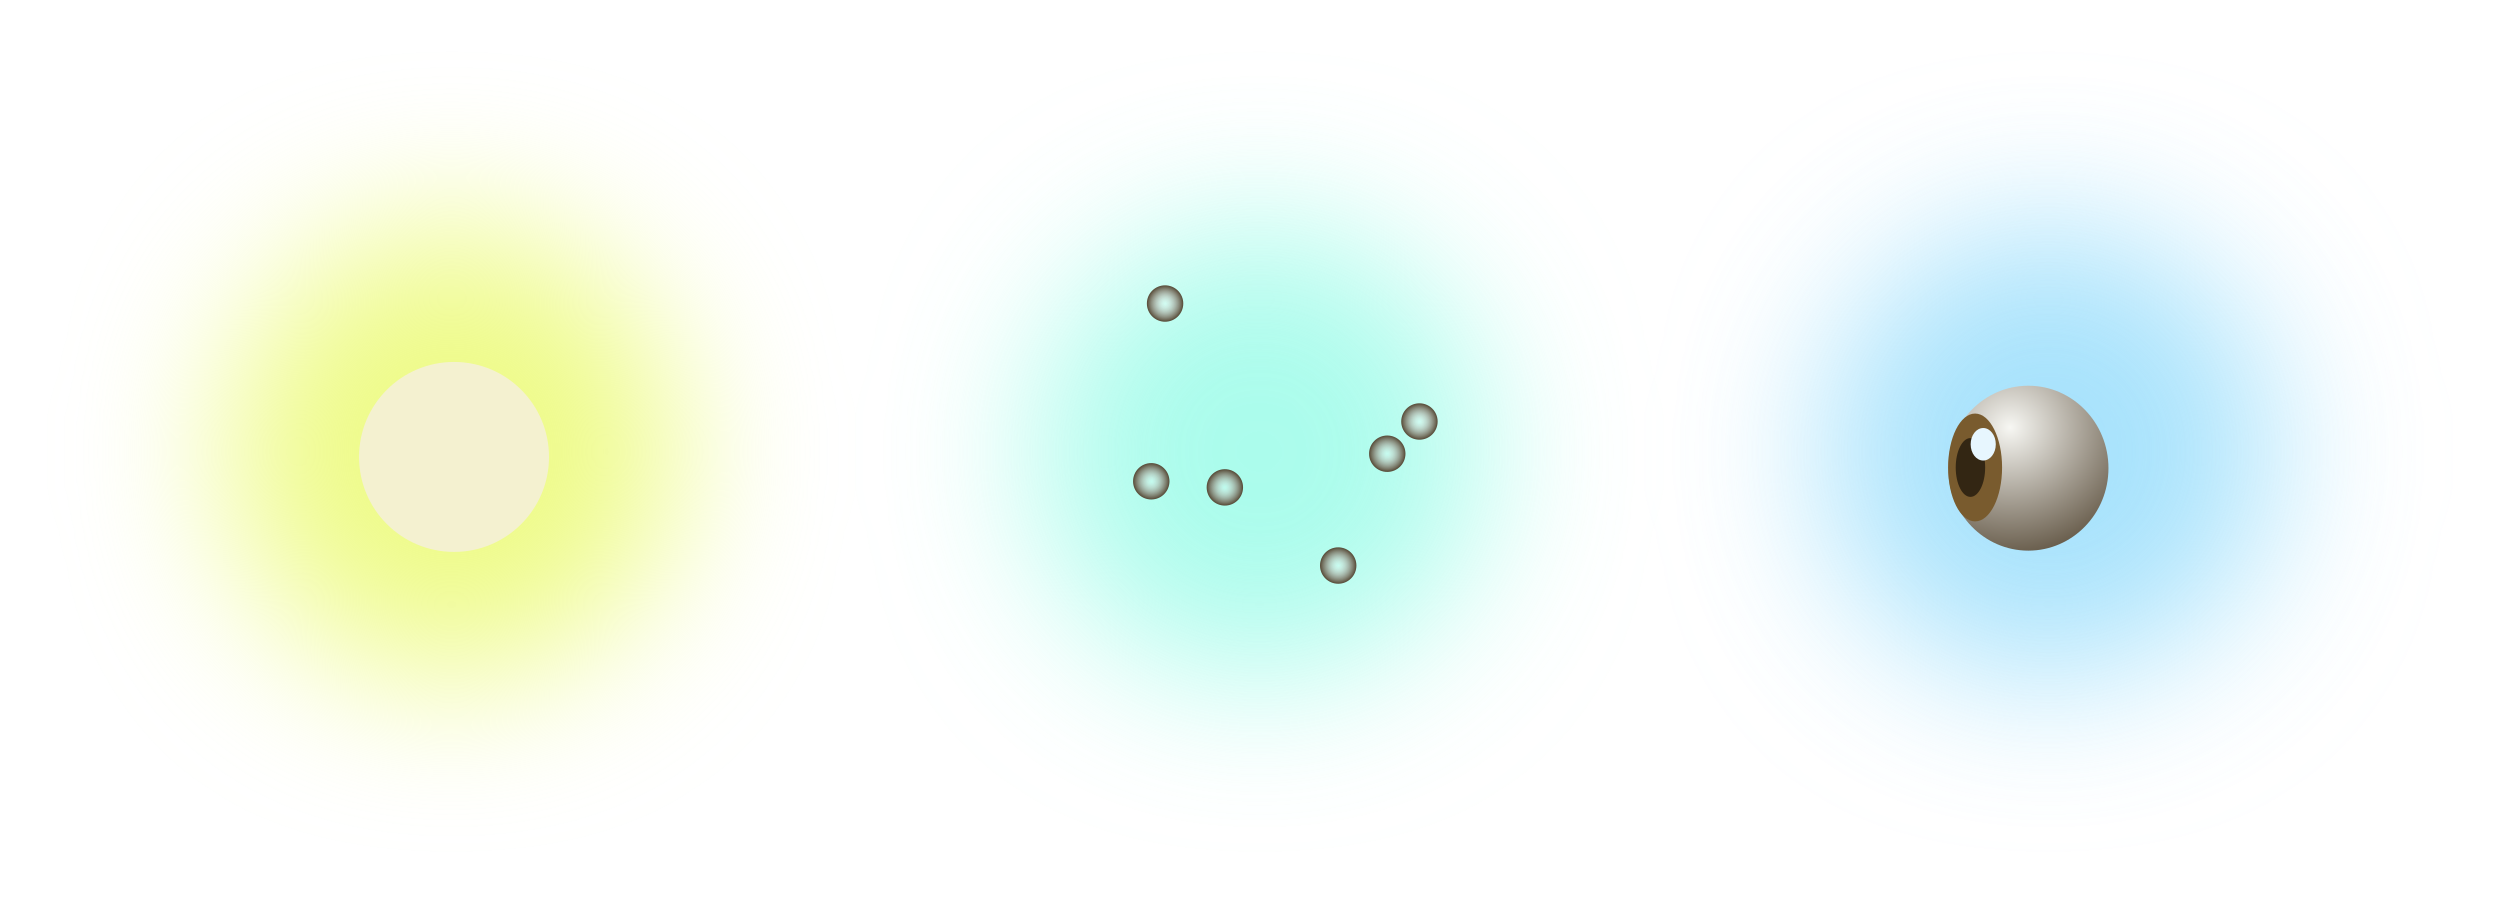
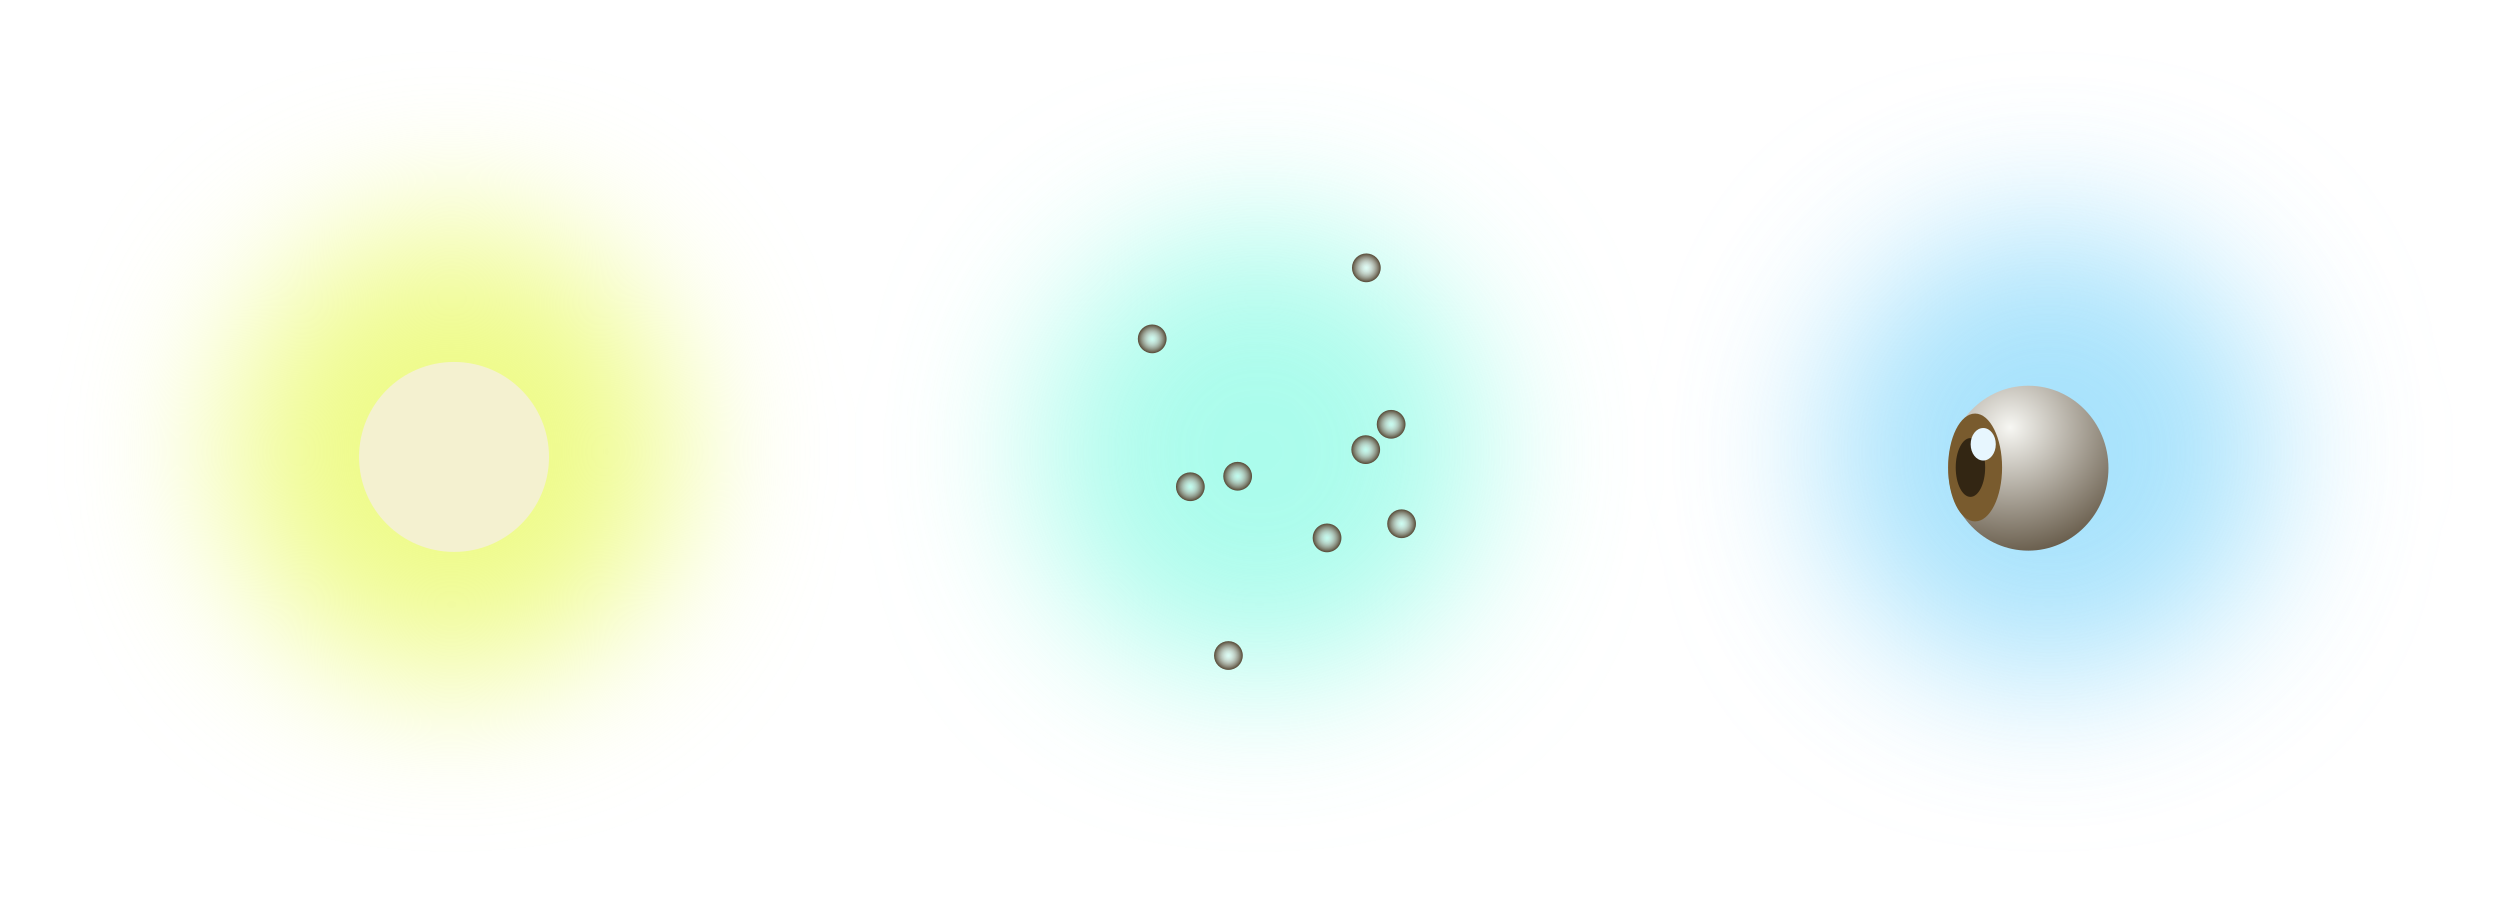
<svg xmlns="http://www.w3.org/2000/svg" xmlns:xlink="http://www.w3.org/1999/xlink" width="56.878mm" height="20.551mm" viewBox="0 0 56.878 20.551" version="1.1" id="svg1919">
  <defs id="defs1916">
    <linearGradient id="linearGradient3721">
      <stop style="stop-color:#f7f7f3;stop-opacity:0.239" offset="0" id="stop3717" />
      <stop style="stop-color:#554835;stop-opacity:1" offset="1" id="stop3719" />
    </linearGradient>
    <linearGradient id="linearGradient8062">
      <stop style="stop-color:#f7f7f3;stop-opacity:1" offset="0" id="stop8058" />
      <stop style="stop-color:#554835;stop-opacity:1" offset="1" id="stop8060" />
    </linearGradient>
    <linearGradient id="linearGradient6531">
      <stop style="stop-color:#f7f7f3;stop-opacity:1" offset="0" id="stop6527" />
      <stop style="stop-color:#b09d81;stop-opacity:1" offset="1" id="stop6529" />
    </linearGradient>
    <linearGradient id="linearGradient6184">
      <stop style="stop-color:#88fbd2;stop-opacity:1" offset="0" id="stop6180" />
      <stop style="stop-color:#6ef8ce;stop-opacity:0;" offset="1" id="stop6182" />
    </linearGradient>
    <linearGradient id="linearGradient11644">
      <stop style="stop-color:#ffffff;stop-opacity:1" offset="0" id="stop11640" />
      <stop style="stop-color:#d5cbbc;stop-opacity:1" offset="1" id="stop11642" />
    </linearGradient>
    <linearGradient id="linearGradient8971">
      <stop style="stop-color:#35813b;stop-opacity:1" offset="0" id="stop8967" />
      <stop style="stop-color:#1b441b;stop-opacity:1" offset="1" id="stop8969" />
    </linearGradient>
    <marker style="overflow:visible" id="Arrow1Mend" refX="0" refY="0" orient="auto">
      <path transform="matrix(-0.4,0,0,-0.4,-4,0)" style="fill:context-stroke;fill-rule:evenodd;stroke:context-stroke;stroke-width:1pt" d="M 0,0 5,-5 -12.5,0 5,5 Z" id="path6926" />
    </marker>
    <linearGradient id="linearGradient6579">
      <stop style="stop-color:#6ecaf8;stop-opacity:1;" offset="0" id="stop6575" />
      <stop style="stop-color:#6ecaf8;stop-opacity:0;" offset="1" id="stop6577" />
    </linearGradient>
    <filter style="color-interpolation-filters:sRGB" id="filter6571" x="-0.404" y="-0.404" width="1.809" height="1.809">
      <feGaussianBlur stdDeviation="1.728" id="feGaussianBlur6573" />
    </filter>
    <linearGradient xlink:href="#linearGradient6579" id="linearGradient6581" x1="93.383" y1="100.019" x2="93.383" y2="63.141" gradientUnits="userSpaceOnUse" />
    <radialGradient xlink:href="#linearGradient6579" id="radialGradient8110" cx="105.24" cy="79.818" fx="105.24" fy="79.818" r="0.976" gradientUnits="userSpaceOnUse" gradientTransform="matrix(0.6030273,0,0,0.6030273,38.56063,28.7973)" />
    <radialGradient xlink:href="#linearGradient6579" id="radialGradient8213" gradientUnits="userSpaceOnUse" gradientTransform="matrix(0.6030273,0,0,0.6030273,38.05608,29.25981)" cx="105.24" cy="79.818" fx="105.24" fy="79.818" r="0.976" />
    <radialGradient xlink:href="#linearGradient6579" id="radialGradient8217" gradientUnits="userSpaceOnUse" gradientTransform="matrix(0.6030273,0,0,0.6030273,38.93904,29.13367)" cx="105.24" cy="79.818" fx="105.24" fy="79.818" r="0.976" />
    <radialGradient xlink:href="#linearGradient6579" id="radialGradient8225" gradientUnits="userSpaceOnUse" gradientTransform="matrix(0.6030273,0,0,0.6030273,41.26883,30.01663)" cx="105.24" cy="79.818" fx="105.24" fy="79.818" r="0.976" />
    <linearGradient xlink:href="#linearGradient8971" id="linearGradient8946" gradientUnits="userSpaceOnUse" x1="93.383" y1="100.019" x2="93.383" y2="63.141" gradientTransform="matrix(1,0,0,0.1157899,0,-121.0366)" />
    <filter style="color-interpolation-filters:sRGB" id="filter10713" x="-0.749" y="-0.23" width="2.498" height="1.46">
      <feGaussianBlur stdDeviation="0.674" id="feGaussianBlur10715" />
    </filter>
    <radialGradient xlink:href="#linearGradient6579" id="radialGradient11516" gradientUnits="userSpaceOnUse" gradientTransform="matrix(0.6030273,0,0,0.6030273,40.57859,27.30498)" cx="105.24" cy="79.818" fx="105.24" fy="79.818" r="0.976" />
    <radialGradient xlink:href="#linearGradient6579" id="radialGradient11520" gradientUnits="userSpaceOnUse" gradientTransform="matrix(0.6030273,0,0,0.6030273,41.10776,26.77581)" cx="105.24" cy="79.818" fx="105.24" fy="79.818" r="0.976" />
    <radialGradient xlink:href="#linearGradient11644" id="radialGradient11648" cx="107.048" cy="-101.914" fx="107.048" fy="-101.914" r="3.029" gradientTransform="matrix(1.425518,-0.5377639,0.7487234,1.984734,30.75449,157.9487)" gradientUnits="userSpaceOnUse" />
    <linearGradient xlink:href="#linearGradient6579" id="linearGradient13010" gradientUnits="userSpaceOnUse" x1="93.383" y1="100.019" x2="93.383" y2="63.141" gradientTransform="translate(0,64.4256)" />
    <radialGradient xlink:href="#linearGradient6184" id="radialGradient13384" gradientUnits="userSpaceOnUse" gradientTransform="matrix(0.6030273,0,0,0.6030273,-42.2831,22.18765)" cx="105.24" cy="79.818" fx="105.24" fy="79.818" r="0.976" />
    <radialGradient xlink:href="#linearGradient6184" id="radialGradient13386" gradientUnits="userSpaceOnUse" gradientTransform="matrix(0.6030273,0,0,0.6030273,-42.81226,22.71682)" cx="105.24" cy="79.818" fx="105.24" fy="79.818" r="0.976" />
    <radialGradient xlink:href="#linearGradient8062" id="radialGradient13388" gradientUnits="userSpaceOnUse" gradientTransform="matrix(1.122454,-0.1739432,0.1873045,1.071366,-49.71862,30.89984)" cx="106.882" cy="-101.166" fx="106.882" fy="-101.166" r="3.029" />
    <radialGradient xlink:href="#linearGradient6184" id="radialGradient13392" gradientUnits="userSpaceOnUse" gradientTransform="matrix(0.6030273,0,0,0.6030273,-42.12203,25.42847)" cx="105.24" cy="79.818" fx="105.24" fy="79.818" r="0.976" />
    <radialGradient xlink:href="#linearGradient6184" id="radialGradient1633" gradientUnits="userSpaceOnUse" gradientTransform="matrix(0.6030273,0,0,0.6030273,-7.896497,-103.9098)" cx="105.24" cy="79.818" fx="105.24" fy="79.818" r="0.976" />
    <radialGradient xlink:href="#linearGradient6184" id="radialGradient1635" gradientUnits="userSpaceOnUse" gradientTransform="matrix(0.6030273,0,0,0.6030273,-8.77946,-103.7836)" cx="105.24" cy="79.818" fx="105.24" fy="79.818" r="0.976" />
    <radialGradient xlink:href="#linearGradient6184" id="radialGradient1637" gradientUnits="userSpaceOnUse" gradientTransform="matrix(0.6030273,0,0,0.6030273,-8.27491,-104.2461)" cx="105.24" cy="79.818" fx="105.24" fy="79.818" r="0.976" />
    <radialGradient xlink:href="#linearGradient6184" id="radialGradient1643" gradientUnits="userSpaceOnUse" gradientTransform="matrix(0.6030273,0,0,0.6030273,-124.2983,-6.871051)" cx="105.24" cy="79.818" fx="105.24" fy="79.818" r="0.976" />
    <radialGradient xlink:href="#linearGradient6184" id="radialGradient1645" gradientUnits="userSpaceOnUse" gradientTransform="matrix(0.6030273,0,0,0.6030273,-124.8275,-6.341884)" cx="105.24" cy="79.818" fx="105.24" fy="79.818" r="0.976" />
    <radialGradient xlink:href="#linearGradient6184" id="radialGradient1653" gradientUnits="userSpaceOnUse" gradientTransform="matrix(0.6030273,0,0,0.6030273,-38.49634,29.4725)" cx="105.24" cy="79.818" fx="105.24" fy="79.818" r="0.976" />
    <radialGradient xlink:href="#linearGradient6184" id="radialGradient1659" gradientUnits="userSpaceOnUse" gradientTransform="matrix(0.6030273,0,0,0.6030273,14.92084,-42.80342)" cx="105.24" cy="79.818" fx="105.24" fy="79.818" r="0.976" />
    <radialGradient xlink:href="#linearGradient6184" id="radialGradient1661" gradientUnits="userSpaceOnUse" gradientTransform="matrix(0.6030273,0,0,0.6030273,14.39167,-42.27425)" cx="105.24" cy="79.818" fx="105.24" fy="79.818" r="0.976" />
    <radialGradient xlink:href="#linearGradient6184" id="radialGradient6186" cx="30.168" cy="93.913" fx="30.168" fy="93.913" r="0.589" gradientUnits="userSpaceOnUse" gradientTransform="translate(-12.52291,-24.25697)" />
    <radialGradient xlink:href="#linearGradient6531" id="radialGradient6872" gradientUnits="userSpaceOnUse" gradientTransform="matrix(1.474861,-0.2285547,0.2461109,1.407734,-81.54775,71.25076)" cx="106.882" cy="-101.166" fx="106.882" fy="-101.166" r="3.029" />
-     <radialGradient xlink:href="#linearGradient3721" id="radialGradient3340" gradientUnits="userSpaceOnUse" gradientTransform="matrix(0.4244559,0,0,0.4244559,-12.59163,59.37887)" cx="105.24" cy="79.818" fx="105.24" fy="79.818" r="0.976" />
-     <radialGradient xlink:href="#linearGradient3721" id="radialGradient4391" gradientUnits="userSpaceOnUse" gradientTransform="matrix(0.4244559,0,0,0.4244559,-7.536589,62.79538)" cx="105.24" cy="79.818" fx="105.24" fy="79.818" r="0.976" />
-     <radialGradient xlink:href="#linearGradient3721" id="radialGradient4395" gradientUnits="userSpaceOnUse" gradientTransform="matrix(0.4244559,0,0,0.4244559,-6.80448,62.06327)" cx="105.24" cy="79.818" fx="105.24" fy="79.818" r="0.976" />
-     <radialGradient xlink:href="#linearGradient3721" id="radialGradient4399" gradientUnits="userSpaceOnUse" gradientTransform="matrix(0.4244559,0,0,0.4244559,-11.232,63.56235)" cx="105.24" cy="79.818" fx="105.24" fy="79.818" r="0.976" />
-     <radialGradient xlink:href="#linearGradient3721" id="radialGradient4403" gradientUnits="userSpaceOnUse" gradientTransform="matrix(0.4244559,0,0,0.4244559,-8.652184,65.34033)" cx="105.24" cy="79.818" fx="105.24" fy="79.818" r="0.976" />
-     <radialGradient xlink:href="#linearGradient3721" id="radialGradient4407" gradientUnits="userSpaceOnUse" gradientTransform="matrix(0.4244559,0,0,0.4244559,-12.90539,63.4229)" cx="105.24" cy="79.818" fx="105.24" fy="79.818" r="0.976" />
+     <radialGradient xlink:href="#linearGradient3721" id="radialGradient3340" gradientUnits="userSpaceOnUse" gradientTransform="matrix(0.3347683,0,0,0.3347683,-3.44624,67.34167)" cx="105.24" cy="79.818" fx="105.24" fy="79.818" r="0.976" />
+     <radialGradient xlink:href="#linearGradient3721" id="radialGradient4391" gradientUnits="userSpaceOnUse" gradientTransform="matrix(0.3347683,0,0,0.3347683,1.412227,69.86195)" cx="105.24" cy="79.818" fx="105.24" fy="79.818" r="0.976" />
+     <radialGradient xlink:href="#linearGradient3721" id="radialGradient4395" gradientUnits="userSpaceOnUse" gradientTransform="matrix(0.3347683,0,0,0.3347683,1.989642,69.28454)" cx="105.24" cy="79.818" fx="105.24" fy="79.818" r="0.976" />
+     <radialGradient xlink:href="#linearGradient3721" id="radialGradient4399" gradientUnits="userSpaceOnUse" gradientTransform="matrix(0.3347683,0,0,0.3347683,-1.502341,70.46686)" cx="105.24" cy="79.818" fx="105.24" fy="79.818" r="0.976" />
+     <radialGradient xlink:href="#linearGradient3721" id="radialGradient4403" gradientUnits="userSpaceOnUse" gradientTransform="matrix(0.3347683,0,0,0.3347683,0.5323577,71.86916)" cx="105.24" cy="79.818" fx="105.24" fy="79.818" r="0.976" />
+     <radialGradient xlink:href="#linearGradient3721" id="radialGradient4407" gradientUnits="userSpaceOnUse" gradientTransform="matrix(0.3347683,0,0,0.3347683,-2.578109,70.7055)" cx="105.24" cy="79.818" fx="105.24" fy="79.818" r="0.976" />
+     <radialGradient xlink:href="#linearGradient3721" id="radialGradient4951" gradientUnits="userSpaceOnUse" gradientTransform="matrix(0.3347683,0,0,0.3347683,1.426095,65.72559)" cx="105.24" cy="79.818" fx="105.24" fy="79.818" r="0.976" />
+     <radialGradient xlink:href="#linearGradient3721" id="radialGradient4955" gradientUnits="userSpaceOnUse" gradientTransform="matrix(0.3347683,0,0,0.3347683,2.227929,71.5476)" cx="105.24" cy="79.818" fx="105.24" fy="79.818" r="0.976" />
+     <radialGradient xlink:href="#linearGradient3721" id="radialGradient4959" gradientUnits="userSpaceOnUse" gradientTransform="matrix(0.3347683,0,0,0.3347683,-1.711515,74.54576)" cx="105.24" cy="79.818" fx="105.24" fy="79.818" r="0.976" />
  </defs>
  <g id="layer1" transform="translate(-5.571202,-86.3522)">
    <circle style="opacity:0.734;mix-blend-mode:normal;fill:#88d8fb;fill-opacity:1;stroke:none;stroke-width:0.5;filter:url(#filter6571)" id="circle3615" cx="52.173" cy="96.628" r="5.127" />
    <circle style="opacity:0.705;mix-blend-mode:normal;fill:#88fbe4;fill-opacity:1;stroke:none;stroke-width:0.5;filter:url(#filter6571)" id="circle2165" cx="34.225" cy="96.628" r="5.127" />
    <rect style="opacity:0.499;fill:url(#linearGradient6581);fill-opacity:1;stroke:none;stroke-width:0.558;stroke-opacity:1" id="rect3906" width="33.92" height="52.202" x="77.212" y="61.691" />
    <circle style="fill:#e8dec4;fill-opacity:1;stroke:#dbcca3;stroke-width:0.5;stroke-opacity:1" id="circle4144" cx="137.653" cy="98.211" r="15.382" />
    <path style="fill:#fcfaf7;fill-opacity:1;stroke:#dbcca3;stroke-width:0.5;stroke-opacity:1" id="circle4437" d="m 123.905,105.111 a 15.382,15.382 0 0 1 0.477,-14.677 l 13.272,7.777 z" />
    <ellipse style="fill:#795b2e;fill-opacity:1;stroke:none;stroke-width:1.036;stroke-opacity:1" id="path5293" cx="124.914" cy="97.916" rx="2.65" ry="5.966" />
    <ellipse style="fill:#332613;fill-opacity:1;stroke:none;stroke-width:0.565;stroke-opacity:1" id="ellipse5411" cx="124.457" cy="97.916" rx="1.445" ry="3.254" />
    <ellipse style="fill:#e7f6fe;fill-opacity:1;stroke:none;stroke-width:0.389;stroke-opacity:1" id="ellipse7188" cx="125.712" cy="95.348" rx="1.236" ry="1.802" />
    <circle style="mix-blend-mode:normal;fill:#fcd9ae;fill-opacity:1;stroke:none;stroke-width:0.5;filter:url(#filter6571)" id="path6357" cx="83.726" cy="77.663" r="5.127" />
    <g id="path6783">
      <path style="color:#000000;fill:#59a1c9;-inkscape-stroke:none" d="m 89.455,78.312 v 0.234 h 8.867 V 78.312 Z" id="path10902" />
      <g id="g10890">
        <g id="path10892">
          <path style="color:#000000;fill:#59a1c9;fill-rule:evenodd;stroke-width:0.094pt;-inkscape-stroke:none" d="m 97.387,78.429 -0.468,0.468 1.638,-0.468 -1.638,-0.468 z" id="path10896" />
          <path style="color:#000000;fill:#59a1c9;fill-rule:evenodd;-inkscape-stroke:none" d="m 96.705,77.834 0.596,0.596 -0.596,0.594 2.08,-0.594 z m 0.43,0.254 1.195,0.342 -1.195,0.34 0.342,-0.34 -0.045,-0.045 z" id="path10898" />
        </g>
      </g>
    </g>
    <g id="path7265">
      <path style="color:#000000;fill:#59c96d;-inkscape-stroke:none" d="m 89.455,77.072 v 0.234 h 9.766 v -0.234 z" id="path10920" />
      <g id="g10908">
        <g id="path10910">
          <path style="color:#000000;fill:#59c96d;fill-rule:evenodd;stroke-width:0.094pt;-inkscape-stroke:none" d="m 98.284,77.19 -0.468,0.468 1.638,-0.468 -1.638,-0.468 z" id="path10914" />
          <path style="color:#000000;fill:#59c96d;fill-rule:evenodd;-inkscape-stroke:none" d="m 97.602,76.596 0.594,0.594 -0.594,0.594 2.08,-0.594 z m 0.43,0.252 1.195,0.342 -1.195,0.342 0.342,-0.342 -0.045,-0.045 z" id="path10916" />
        </g>
      </g>
    </g>
    <g id="path7267">
      <path style="color:#000000;fill:#c96259;-inkscape-stroke:none" d="m 89.455,75.816 v 0.232 h 7.293 v -0.232 z" id="path10938" />
      <g id="g10926">
        <g id="path10928">
          <path style="color:#000000;fill:#c96259;fill-rule:evenodd;stroke-width:0.094pt;-inkscape-stroke:none" d="m 95.812,75.933 -0.468,0.468 1.638,-0.468 -1.638,-0.468 z" id="path10932" />
          <path style="color:#000000;fill:#c96259;fill-rule:evenodd;-inkscape-stroke:none" d="m 95.131,75.338 0.594,0.596 -0.594,0.594 2.078,-0.594 z m 0.428,0.254 1.197,0.342 -1.195,0.34 0.34,-0.34 -0.045,-0.045 z" id="path10934" />
        </g>
      </g>
    </g>
    <g id="path7542">
      <path style="color:#000000;fill:#b859c9;-inkscape-stroke:none" d="m 89.455,79.561 v 0.234 h 6.377 v -0.234 z" id="path10956" />
      <g id="g10944">
        <g id="path10946">
          <path style="color:#000000;fill:#b859c9;fill-rule:evenodd;stroke-width:0.094pt;-inkscape-stroke:none" d="m 94.896,79.677 -0.468,0.468 1.638,-0.468 -1.638,-0.468 z" id="path10950" />
          <path style="color:#000000;fill:#b859c9;fill-rule:evenodd;-inkscape-stroke:none" d="m 94.215,79.084 0.594,0.594 -0.594,0.594 2.078,-0.594 z m 0.43,0.252 1.195,0.34 -1.195,0.342 0.34,-0.34 -0.043,-0.045 z" id="path10952" />
        </g>
      </g>
    </g>
    <circle style="fill:url(#radialGradient8110);fill-opacity:1;stroke:none;stroke-width:0.16;stroke-miterlimit:4;stroke-dasharray:none;stroke-opacity:1" id="path7996" cx="102.023" cy="76.93" r="0.589" />
    <circle style="fill:url(#radialGradient8213);fill-opacity:1;stroke:none;stroke-width:0.16;stroke-miterlimit:4;stroke-dasharray:none;stroke-opacity:1" id="circle8211" cx="101.518" cy="77.392" r="0.589" />
    <circle style="fill:url(#radialGradient8217);fill-opacity:1;stroke:none;stroke-width:0.16;stroke-miterlimit:4;stroke-dasharray:none;stroke-opacity:1" id="circle8215" cx="102.401" cy="77.266" r="0.589" />
    <circle style="fill:url(#radialGradient8225);fill-opacity:1;stroke:none;stroke-width:0.16;stroke-miterlimit:4;stroke-dasharray:none;stroke-opacity:1" id="circle8223" cx="104.731" cy="78.149" r="0.589" />
    <circle style="opacity:1;fill:#f4f1d0;fill-opacity:1;stroke:none;stroke-width:0.265;stroke-miterlimit:4;stroke-dasharray:none;stroke-opacity:1" id="path8259" cx="83.781" cy="77.783" r="2.161" />
    <g id="g8762" transform="rotate(90,97.59217,87.7693)">
      <g id="path8750">
        <path style="color:#000000;fill:#59a1c9;-inkscape-stroke:none" d="M 90.123,83.078 V 83.312 h 8.326 v -0.234 z" id="path10974" />
        <g id="g10962">
          <g id="path10964">
            <path style="color:#000000;fill:#59a1c9;fill-rule:evenodd;stroke-width:0.094pt;-inkscape-stroke:none" d="m 97.514,83.195 -0.468,0.468 1.638,-0.468 -1.638,-0.468 z" id="path10968" />
            <path style="color:#000000;fill:#59a1c9;fill-rule:evenodd;-inkscape-stroke:none" d="m 96.832,82.602 0.592,0.594 -0.592,0.594 2.078,-0.594 z m 0.428,0.252 1.195,0.342 -1.195,0.342 0.342,-0.342 -0.043,-0.045 z" id="path10970" />
          </g>
        </g>
      </g>
      <g id="path8752">
        <path style="color:#000000;fill:#59c96d;-inkscape-stroke:none" d="m 90.123,81.838 v 0.234 h 5.18 v -0.234 z" id="path10992" />
        <g id="g10980">
          <g id="path10982">
            <path style="color:#000000;fill:#59c96d;fill-rule:evenodd;stroke-width:0.094pt;-inkscape-stroke:none" d="m 94.368,81.956 -0.468,0.468 1.638,-0.468 -1.638,-0.468 z" id="path10986" />
            <path style="color:#000000;fill:#59c96d;fill-rule:evenodd;-inkscape-stroke:none" d="m 93.686,81.361 0.594,0.594 -0.594,0.594 2.078,-0.594 z m 0.428,0.252 1.197,0.342 -1.197,0.342 0.342,-0.342 -0.043,-0.043 z" id="path10988" />
          </g>
        </g>
      </g>
      <g id="path8754">
        <path style="color:#000000;fill:#c96259;-inkscape-stroke:none" d="m 90.123,80.582 v 0.234 h 3.893 v -0.234 z" id="path11010" />
        <g id="g10998">
          <g id="path11000">
            <path style="color:#000000;fill:#c96259;fill-rule:evenodd;stroke-width:0.094pt;-inkscape-stroke:none" d="m 93.079,80.699 -0.468,0.468 1.638,-0.468 -1.638,-0.468 z" id="path11004" />
            <path style="color:#000000;fill:#c96259;fill-rule:evenodd;-inkscape-stroke:none" d="m 92.396,80.105 0.594,0.594 -0.594,0.594 2.08,-0.594 z m 0.428,0.252 1.197,0.342 -1.197,0.342 0.344,-0.342 -0.045,-0.045 z" id="path11006" />
          </g>
        </g>
      </g>
      <g id="path8756">
        <path style="color:#000000;fill:#b859c9;-inkscape-stroke:none" d="m 90.123,84.326 v 0.234 h 10.125 v -0.234 z" id="path11028" />
        <g id="g11016">
          <g id="path11018">
            <path style="color:#000000;fill:#b859c9;fill-rule:evenodd;stroke-width:0.094pt;-inkscape-stroke:none" d="m 99.312,84.443 -0.468,0.468 1.638,-0.468 -1.638,-0.468 z" id="path11022" />
            <path style="color:#000000;fill:#b859c9;fill-rule:evenodd;-inkscape-stroke:none" d="m 98.629,83.85 0.594,0.594 -0.594,0.594 2.08,-0.594 z m 0.43,0.252 1.195,0.342 -1.195,0.342 0.342,-0.342 -0.045,-0.045 z" id="path11024" />
          </g>
        </g>
      </g>
    </g>
    <rect style="fill:url(#linearGradient8946);fill-opacity:1;stroke:none;stroke-width:0.19;stroke-opacity:1" id="rect8944" width="33.92" height="6.044" x="77.212" y="-113.893" transform="scale(1,-1)" />
    <g id="g9482" transform="matrix(0,-1,-1,0,201.0084,192.2231)">
      <g id="path9470">
        <path style="color:#000000;fill:#59a1c9;-inkscape-stroke:none" d="m 88.676,99.172 v 0.234 h 8.867 v -0.234 z" id="path11046" />
        <g id="g11034">
          <g id="path11036">
            <path style="color:#000000;fill:#59a1c9;fill-rule:evenodd;stroke-width:0.094pt;-inkscape-stroke:none" d="m 96.608,99.289 -0.468,0.468 1.638,-0.468 -1.638,-0.468 z" id="path11040" />
            <path style="color:#000000;fill:#59a1c9;fill-rule:evenodd;-inkscape-stroke:none" d="m 95.926,98.695 0.594,0.594 -0.594,0.594 2.078,-0.594 z m 0.428,0.252 1.195,0.342 -1.195,0.342 0.342,-0.342 -0.043,-0.045 z" id="path11042" />
          </g>
        </g>
      </g>
      <g id="path9472">
        <path style="color:#000000;fill:#59c96d;-inkscape-stroke:none" d="m 88.676,97.934 v 0.232 h 9.766 v -0.232 z" id="path11064" />
        <g id="g11052">
          <g id="path11054">
            <path style="color:#000000;fill:#59c96d;fill-rule:evenodd;stroke-width:0.094pt;-inkscape-stroke:none" d="m 97.505,98.05 -0.468,0.468 1.638,-0.468 -1.638,-0.468 z" id="path11058" />
            <path style="color:#000000;fill:#59c96d;fill-rule:evenodd;-inkscape-stroke:none" d="m 96.822,97.455 0.596,0.596 -0.596,0.594 2.08,-0.596 z m 0.43,0.254 1.197,0.342 -1.197,0.34 0.342,-0.342 -0.045,-0.043 z" id="path11060" />
          </g>
        </g>
      </g>
      <g id="path9474">
        <path style="color:#000000;fill:#c96259;-inkscape-stroke:none" d="m 88.676,96.676 v 0.234 h 7.293 v -0.234 z" id="path11082" />
        <g id="g11070">
          <g id="path11072">
            <path style="color:#000000;fill:#c96259;fill-rule:evenodd;stroke-width:0.094pt;-inkscape-stroke:none" d="m 95.033,96.793 -0.468,0.468 1.638,-0.468 -1.638,-0.468 z" id="path11076" />
            <path style="color:#000000;fill:#c96259;fill-rule:evenodd;-inkscape-stroke:none" d="m 94.352,96.199 0.592,0.594 -0.592,0.594 2.078,-0.594 z m 0.428,0.252 1.195,0.342 -1.195,0.342 0.342,-0.342 -0.045,-0.045 z" id="path11078" />
          </g>
        </g>
      </g>
      <g id="path9476">
        <path style="color:#000000;fill:#b859c9;-inkscape-stroke:none" d="m 88.676,100.42 v 0.234 h 6.377 v -0.234 z" id="path11100" />
        <g id="g11088">
          <g id="path11090">
            <path style="color:#000000;fill:#b859c9;fill-rule:evenodd;stroke-width:0.094pt;-inkscape-stroke:none" d="m 94.117,100.537 -0.468,0.468 1.638,-0.468 -1.638,-0.468 z" id="path11094" />
            <path style="color:#000000;fill:#b859c9;fill-rule:evenodd;-inkscape-stroke:none" d="m 93.436,99.943 0.592,0.594 -0.592,0.594 2.078,-0.594 z m 0.428,0.252 1.195,0.342 -1.195,0.342 0.342,-0.342 -0.045,-0.045 z" id="path11096" />
          </g>
        </g>
      </g>
    </g>
    <ellipse style="mix-blend-mode:normal;fill:#133014;fill-opacity:1;stroke:none;stroke-width:0.063;stroke-opacity:1;filter:url(#filter10713)" id="ellipse9974" cx="-111.781" cy="-102.334" transform="matrix(0,-0.9001925,-1.263863,0,-24.98071,10.51566)" rx="1.081" ry="3.515" />
    <ellipse style="fill:url(#radialGradient11648);fill-opacity:1;stroke:#dbcca3;stroke-width:0.1;stroke-opacity:1" id="path9694" cx="107.64" cy="-102.334" transform="rotate(90)" rx="2.979" ry="3.152" />
    <ellipse style="fill:#795b2e;fill-opacity:1;stroke:none;stroke-width:0.392;stroke-opacity:1" id="ellipse9696" cx="105.845" cy="-102.396" rx="1.003" ry="2.258" transform="rotate(90)" />
    <ellipse style="fill:#332613;fill-opacity:1;stroke:none;stroke-width:0.214;stroke-opacity:1" id="ellipse9698" cx="105.672" cy="-102.396" rx="0.547" ry="1.232" transform="rotate(90)" />
    <ellipse style="fill:#e7f6fe;fill-opacity:1;stroke:none;stroke-width:0.147;stroke-opacity:1" id="ellipse9700" cx="106.147" cy="-103.368" rx="0.468" ry="0.682" transform="rotate(90)" />
    <circle style="fill:url(#radialGradient11516);fill-opacity:1;stroke:none;stroke-width:0.16;stroke-miterlimit:4;stroke-dasharray:none;stroke-opacity:1" id="circle11514" cx="104.041" cy="75.437" r="0.589" />
    <circle style="fill:url(#radialGradient11520);fill-opacity:1;stroke:none;stroke-width:0.16;stroke-miterlimit:4;stroke-dasharray:none;stroke-opacity:1" id="circle11518" cx="104.57" cy="74.908" r="0.589" />
    <rect style="fill:url(#linearGradient13010);fill-opacity:1;stroke:none;stroke-width:0.558;stroke-opacity:1" id="rect13008" width="33.92" height="52.202" x="77.212" y="126.117" />
    <circle style="mix-blend-mode:normal;fill:#eefb88;fill-opacity:1;stroke:none;stroke-width:0.5;filter:url(#filter6571)" id="circle13208" cx="15.847" cy="96.628" r="5.127" />
    <circle style="opacity:1;fill:#f4f1d0;fill-opacity:1;stroke:none;stroke-width:0.265;stroke-miterlimit:4;stroke-dasharray:none;stroke-opacity:1" id="circle13266" cx="15.901" cy="96.748" r="2.161" />
    <g id="g13316" transform="rotate(90,69.28396,49.351)">
      <g id="g13278">
        <path style="color:#000000;fill:#59a1c9;-inkscape-stroke:none" d="M 90.123,83.078 V 83.312 h 8.326 v -0.234 z" id="path13268" />
        <g id="g13276">
          <g id="g13274">
            <path style="color:#000000;fill:#59a1c9;fill-rule:evenodd;stroke-width:0.094pt;-inkscape-stroke:none" d="m 97.514,83.195 -0.468,0.468 1.638,-0.468 -1.638,-0.468 z" id="path13270" />
            <path style="color:#000000;fill:#59a1c9;fill-rule:evenodd;-inkscape-stroke:none" d="m 96.832,82.602 0.592,0.594 -0.592,0.594 2.078,-0.594 z m 0.428,0.252 1.195,0.342 -1.195,0.342 0.342,-0.342 -0.043,-0.045 z" id="path13272" />
          </g>
        </g>
      </g>
      <g id="g13290">
        <path style="color:#000000;fill:#59c96d;-inkscape-stroke:none" d="m 90.123,81.838 v 0.234 h 5.18 v -0.234 z" id="path13280" />
        <g id="g13288">
          <g id="g13286">
            <path style="color:#000000;fill:#59c96d;fill-rule:evenodd;stroke-width:0.094pt;-inkscape-stroke:none" d="m 94.368,81.956 -0.468,0.468 1.638,-0.468 -1.638,-0.468 z" id="path13282" />
            <path style="color:#000000;fill:#59c96d;fill-rule:evenodd;-inkscape-stroke:none" d="m 93.686,81.361 0.594,0.594 -0.594,0.594 2.078,-0.594 z m 0.428,0.252 1.197,0.342 -1.197,0.342 0.342,-0.342 -0.043,-0.043 z" id="path13284" />
          </g>
        </g>
      </g>
      <g id="g13302">
        <path style="color:#000000;fill:#c96259;-inkscape-stroke:none" d="m 90.123,80.582 v 0.234 h 3.893 v -0.234 z" id="path13292" />
        <g id="g13300">
          <g id="g13298">
            <path style="color:#000000;fill:#c96259;fill-rule:evenodd;stroke-width:0.094pt;-inkscape-stroke:none" d="m 93.079,80.699 -0.468,0.468 1.638,-0.468 -1.638,-0.468 z" id="path13294" />
            <path style="color:#000000;fill:#c96259;fill-rule:evenodd;-inkscape-stroke:none" d="m 92.396,80.105 0.594,0.594 -0.594,0.594 2.08,-0.594 z m 0.428,0.252 1.197,0.342 -1.197,0.342 0.344,-0.342 -0.045,-0.045 z" id="path13296" />
          </g>
        </g>
      </g>
      <g id="g13314">
        <path style="color:#000000;fill:#b859c9;-inkscape-stroke:none" d="m 90.123,84.326 v 0.234 h 10.125 v -0.234 z" id="path13304" />
        <g id="g13312">
          <g id="g13310">
            <path style="color:#000000;fill:#b859c9;fill-rule:evenodd;stroke-width:0.094pt;-inkscape-stroke:none" d="m 99.312,84.443 -0.468,0.468 1.638,-0.468 -1.638,-0.468 z" id="path13306" />
            <path style="color:#000000;fill:#b859c9;fill-rule:evenodd;-inkscape-stroke:none" d="m 98.629,83.85 0.594,0.594 -0.594,0.594 2.08,-0.594 z m 0.43,0.252 1.195,0.342 -1.195,0.342 0.342,-0.342 -0.045,-0.045 z" id="path13308" />
          </g>
        </g>
      </g>
    </g>
    <g id="g1408" transform="translate(0,24.84861)">
      <g id="g13220" transform="translate(-69.467,18.96511)">
        <path style="color:#000000;fill:#59a1c9;-inkscape-stroke:none" d="m 89.455,78.312 v 0.234 h 8.867 V 78.312 Z" id="path13210" />
        <g id="g13218">
          <g id="g13216">
            <path style="color:#000000;fill:#59a1c9;fill-rule:evenodd;stroke-width:0.094pt;-inkscape-stroke:none" d="m 97.387,78.429 -0.468,0.468 1.638,-0.468 -1.638,-0.468 z" id="path13212" />
            <path style="color:#000000;fill:#59a1c9;fill-rule:evenodd;-inkscape-stroke:none" d="m 96.705,77.834 0.596,0.596 -0.596,0.594 2.08,-0.594 z m 0.43,0.254 1.195,0.342 -1.195,0.34 0.342,-0.34 -0.045,-0.045 z" id="path13214" />
          </g>
        </g>
      </g>
      <g id="g13232" transform="translate(-69.467,18.96511)">
        <path style="color:#000000;fill:#59c96d;-inkscape-stroke:none" d="m 89.455,77.072 v 0.234 h 9.766 v -0.234 z" id="path13222" />
        <g id="g13230">
          <g id="g13228">
            <path style="color:#000000;fill:#59c96d;fill-rule:evenodd;stroke-width:0.094pt;-inkscape-stroke:none" d="m 98.284,77.19 -0.468,0.468 1.638,-0.468 -1.638,-0.468 z" id="path13224" />
            <path style="color:#000000;fill:#59c96d;fill-rule:evenodd;-inkscape-stroke:none" d="m 97.602,76.596 0.594,0.594 -0.594,0.594 2.08,-0.594 z m 0.43,0.252 1.195,0.342 -1.195,0.342 0.342,-0.342 -0.045,-0.045 z" id="path13226" />
          </g>
        </g>
      </g>
      <g id="g13244" transform="translate(-69.99617,18.96511)">
        <path style="color:#000000;fill:#c96259;-inkscape-stroke:none" d="m 89.455,75.816 v 0.232 h 7.293 v -0.232 z" id="path13234" />
        <g id="g13242">
          <g id="g13240">
            <path style="color:#000000;fill:#c96259;fill-rule:evenodd;stroke-width:0.094pt;-inkscape-stroke:none" d="m 95.812,75.933 -0.468,0.468 1.638,-0.468 -1.638,-0.468 z" id="path13236" />
            <path style="color:#000000;fill:#c96259;fill-rule:evenodd;-inkscape-stroke:none" d="m 95.131,75.338 0.594,0.596 -0.594,0.594 2.078,-0.594 z m 0.428,0.254 1.197,0.342 -1.195,0.34 0.34,-0.34 -0.045,-0.045 z" id="path13238" />
          </g>
        </g>
      </g>
      <g id="g13256" transform="translate(-69.99617,18.96511)">
        <path style="color:#000000;fill:#b859c9;-inkscape-stroke:none" d="m 89.455,79.561 v 0.234 h 6.377 v -0.234 z" id="path13246" />
        <g id="g13254">
          <g id="g13252">
            <path style="color:#000000;fill:#b859c9;fill-rule:evenodd;stroke-width:0.094pt;-inkscape-stroke:none" d="m 94.896,79.677 -0.468,0.468 1.638,-0.468 -1.638,-0.468 z" id="path13248" />
            <path style="color:#000000;fill:#b859c9;fill-rule:evenodd;-inkscape-stroke:none" d="m 94.215,79.084 0.594,0.594 -0.594,0.594 2.078,-0.594 z m 0.43,0.252 1.195,0.34 -1.195,0.342 0.34,-0.34 -0.043,-0.045 z" id="path13250" />
          </g>
        </g>
      </g>
      <g id="g13330" transform="matrix(-1,0,0,1,133.7394,-1.864369)">
        <path style="color:#000000;fill:#59a1c9;-inkscape-stroke:none" d="m 88.676,99.172 v 0.234 h 8.867 v -0.234 z" id="path13320" />
        <g id="g13328">
          <g id="g13326">
            <path style="color:#000000;fill:#59a1c9;fill-rule:evenodd;stroke-width:0.094pt;-inkscape-stroke:none" d="m 96.608,99.289 -0.468,0.468 1.638,-0.468 -1.638,-0.468 z" id="path13322" />
            <path style="color:#000000;fill:#59a1c9;fill-rule:evenodd;-inkscape-stroke:none" d="m 95.926,98.695 0.594,0.594 -0.594,0.594 2.078,-0.594 z m 0.428,0.252 1.195,0.342 -1.195,0.342 0.342,-0.342 -0.043,-0.045 z" id="path13324" />
          </g>
        </g>
      </g>
      <g id="g13342" transform="matrix(-1,0,0,1,133.7394,-1.864369)">
        <path style="color:#000000;fill:#59c96d;-inkscape-stroke:none" d="m 88.676,97.934 v 0.232 h 9.766 v -0.232 z" id="path13332" />
        <g id="g13340">
          <g id="g13338">
            <path style="color:#000000;fill:#59c96d;fill-rule:evenodd;stroke-width:0.094pt;-inkscape-stroke:none" d="m 97.505,98.05 -0.468,0.468 1.638,-0.468 -1.638,-0.468 z" id="path13334" />
            <path style="color:#000000;fill:#59c96d;fill-rule:evenodd;-inkscape-stroke:none" d="m 96.822,97.455 0.596,0.596 -0.596,0.594 2.08,-0.596 z m 0.43,0.254 1.197,0.342 -1.197,0.34 0.342,-0.342 -0.045,-0.043 z" id="path13336" />
          </g>
        </g>
      </g>
      <g id="g13354" transform="matrix(-1,0,0,1,134.2685,-1.864369)">
        <path style="color:#000000;fill:#c96259;-inkscape-stroke:none" d="m 88.676,96.676 v 0.234 h 7.293 v -0.234 z" id="path13344" />
        <g id="g13352">
          <g id="g13350">
            <path style="color:#000000;fill:#c96259;fill-rule:evenodd;stroke-width:0.094pt;-inkscape-stroke:none" d="m 95.033,96.793 -0.468,0.468 1.638,-0.468 -1.638,-0.468 z" id="path13346" />
            <path style="color:#000000;fill:#c96259;fill-rule:evenodd;-inkscape-stroke:none" d="m 94.352,96.199 0.592,0.594 -0.592,0.594 2.078,-0.594 z m 0.428,0.252 1.195,0.342 -1.195,0.342 0.342,-0.342 -0.045,-0.045 z" id="path13348" />
          </g>
        </g>
      </g>
      <g id="g13366" transform="matrix(-1,0,0,1,134.2685,-1.864369)">
        <path style="color:#000000;fill:#b859c9;-inkscape-stroke:none" d="m 88.676,100.42 v 0.234 h 6.377 v -0.234 z" id="path13356" />
        <g id="g13364">
          <g id="g13362">
            <path style="color:#000000;fill:#b859c9;fill-rule:evenodd;stroke-width:0.094pt;-inkscape-stroke:none" d="m 94.117,100.537 -0.468,0.468 1.638,-0.468 -1.638,-0.468 z" id="path13358" />
            <path style="color:#000000;fill:#b859c9;fill-rule:evenodd;-inkscape-stroke:none" d="m 93.436,99.943 0.592,0.594 -0.592,0.594 2.078,-0.594 z m 0.428,0.252 1.195,0.342 -1.195,0.342 0.342,-0.342 -0.045,-0.045 z" id="path13360" />
          </g>
        </g>
      </g>
    </g>
    <ellipse style="fill:url(#radialGradient13388);fill-opacity:1;stroke:none;stroke-width:0.06;stroke-opacity:1" id="ellipse13372" cx="51.718" cy="-97.004" rx="1.823" ry="1.876" transform="scale(1,-1)" />
    <ellipse style="fill:#795b2e;fill-opacity:1;stroke:none;stroke-width:0.226;stroke-opacity:1" id="ellipse13374" cx="50.507" cy="96.988" rx="0.614" ry="1.227" />
    <ellipse style="fill:#332613;fill-opacity:1;stroke:none;stroke-width:0.123;stroke-opacity:1" id="ellipse13376" cx="50.401" cy="96.988" rx="0.335" ry="0.669" />
    <ellipse style="fill:#e7f6fe;fill-opacity:1;stroke:none;stroke-width:0.085;stroke-opacity:1" id="ellipse13378" cx="50.692" cy="96.46" rx="0.286" ry="0.37" />
    <circle style="fill:url(#radialGradient13392);fill-opacity:1;stroke:none;stroke-width:0.16;stroke-miterlimit:4;stroke-dasharray:none;stroke-opacity:1" id="circle13264" cx="21.34" cy="73.561" r="0.589" />
    <circle style="fill:url(#radialGradient13386);fill-opacity:1;stroke:none;stroke-width:0.16;stroke-miterlimit:4;stroke-dasharray:none;stroke-opacity:1" id="circle13380" cx="20.65" cy="70.849" r="0.589" />
    <circle style="fill:url(#radialGradient13384);fill-opacity:1;stroke:none;stroke-width:0.16;stroke-miterlimit:4;stroke-dasharray:none;stroke-opacity:1" id="circle13382" cx="21.179" cy="70.32" r="0.589" />
    <circle style="fill:url(#radialGradient1637);fill-opacity:1;stroke:none;stroke-width:0.16;stroke-miterlimit:4;stroke-dasharray:none;stroke-opacity:1" id="circle1627" cx="55.187" cy="-56.114" r="0.589" transform="rotate(117.5822)" />
    <circle style="fill:url(#radialGradient1635);fill-opacity:1;stroke:none;stroke-width:0.16;stroke-miterlimit:4;stroke-dasharray:none;stroke-opacity:1" id="circle1629" cx="54.683" cy="-55.651" r="0.589" transform="rotate(117.5822)" />
    <circle style="fill:url(#radialGradient1633);fill-opacity:1;stroke:none;stroke-width:0.16;stroke-miterlimit:4;stroke-dasharray:none;stroke-opacity:1" id="circle1631" cx="55.566" cy="-55.777" r="0.589" transform="rotate(117.5822)" />
    <circle style="fill:url(#radialGradient1645);fill-opacity:1;stroke:none;stroke-width:0.16;stroke-miterlimit:4;stroke-dasharray:none;stroke-opacity:1" id="circle1639" cx="-61.365" cy="41.79" r="0.589" transform="rotate(-76.00475)" />
    <circle style="fill:url(#radialGradient1643);fill-opacity:1;stroke:none;stroke-width:0.16;stroke-miterlimit:4;stroke-dasharray:none;stroke-opacity:1" id="circle1641" cx="-60.836" cy="41.261" r="0.589" transform="rotate(-76.00475)" />
    <circle style="fill:url(#radialGradient6186);fill-opacity:1;stroke:none;stroke-width:0.16;stroke-miterlimit:4;stroke-dasharray:none;stroke-opacity:1" id="circle1647" cx="17.645" cy="69.656" r="0.589" />
    <circle style="fill:url(#radialGradient1653);fill-opacity:1;stroke:none;stroke-width:0.16;stroke-miterlimit:4;stroke-dasharray:none;stroke-opacity:1" id="circle1651" cx="24.966" cy="77.605" r="0.589" />
    <circle style="fill:url(#radialGradient1661);fill-opacity:1;stroke:none;stroke-width:0.16;stroke-miterlimit:4;stroke-dasharray:none;stroke-opacity:1" id="circle1655" cx="77.854" cy="5.858" r="0.589" transform="rotate(71.99798)" />
    <circle style="fill:url(#radialGradient1659);fill-opacity:1;stroke:none;stroke-width:0.16;stroke-miterlimit:4;stroke-dasharray:none;stroke-opacity:1" id="circle1657" cx="78.383" cy="5.329" r="0.589" transform="rotate(71.99798)" />
    <g id="g6870" transform="translate(0,15.75778)">
      <ellipse style="fill:url(#radialGradient6872);fill-opacity:1;stroke:#dbcca3;stroke-width:0.079;stroke-opacity:1" id="ellipse6862" cx="51.736" cy="-96.81" rx="2.396" ry="2.465" transform="scale(1,-1)" />
      <ellipse style="fill:#795b2e;fill-opacity:1;stroke:none;stroke-width:0.297;stroke-opacity:1" id="ellipse6864" cx="50.145" cy="96.789" rx="0.807" ry="1.612" />
      <ellipse style="fill:#332613;fill-opacity:1;stroke:none;stroke-width:0.162;stroke-opacity:1" id="ellipse6866" cx="50.006" cy="96.789" rx="0.44" ry="0.879" />
      <ellipse style="fill:#e7f6fe;fill-opacity:1;stroke:none;stroke-width:0.111;stroke-opacity:1" id="ellipse6868" cx="50.388" cy="96.095" rx="0.376" ry="0.487" />
    </g>
-     <circle style="opacity:1;fill:url(#radialGradient3340);fill-opacity:1;stroke:none;stroke-width:0.112;stroke-miterlimit:4;stroke-dasharray:none;stroke-opacity:1" id="circle3338" cx="32.078" cy="93.258" r="0.414" />
-     <circle style="opacity:1;fill:url(#radialGradient4391);fill-opacity:1;stroke:none;stroke-width:0.112;stroke-miterlimit:4;stroke-dasharray:none;stroke-opacity:1" id="circle4389" cx="37.133" cy="96.675" r="0.414" />
-     <circle style="opacity:1;fill:url(#radialGradient4395);fill-opacity:1;stroke:none;stroke-width:0.112;stroke-miterlimit:4;stroke-dasharray:none;stroke-opacity:1" id="circle4393" cx="37.865" cy="95.942" r="0.414" />
-     <circle style="opacity:1;fill:url(#radialGradient4399);fill-opacity:1;stroke:none;stroke-width:0.112;stroke-miterlimit:4;stroke-dasharray:none;stroke-opacity:1" id="circle4397" cx="33.438" cy="97.441" r="0.414" />
-     <circle style="opacity:1;fill:url(#radialGradient4403);fill-opacity:1;stroke:none;stroke-width:0.112;stroke-miterlimit:4;stroke-dasharray:none;stroke-opacity:1" id="circle4401" cx="36.017" cy="99.219" r="0.414" />
-     <circle style="opacity:1;fill:url(#radialGradient4407);fill-opacity:1;stroke:none;stroke-width:0.112;stroke-miterlimit:4;stroke-dasharray:none;stroke-opacity:1" id="circle4405" cx="31.764" cy="97.302" r="0.414" />
+     <circle style="opacity:1;fill:url(#radialGradient3340);fill-opacity:1;stroke:none;stroke-width:0.089;stroke-miterlimit:4;stroke-dasharray:none;stroke-opacity:1" id="circle3338" cx="31.785" cy="94.062" r="0.327" />
+     <circle style="opacity:1;fill:url(#radialGradient4391);fill-opacity:1;stroke:none;stroke-width:0.089;stroke-miterlimit:4;stroke-dasharray:none;stroke-opacity:1" id="circle4389" cx="36.643" cy="96.582" r="0.327" />
+     <circle style="opacity:1;fill:url(#radialGradient4395);fill-opacity:1;stroke:none;stroke-width:0.089;stroke-miterlimit:4;stroke-dasharray:none;stroke-opacity:1" id="circle4393" cx="37.221" cy="96.005" r="0.327" />
+     <circle style="opacity:1;fill:url(#radialGradient4399);fill-opacity:1;stroke:none;stroke-width:0.089;stroke-miterlimit:4;stroke-dasharray:none;stroke-opacity:1" id="circle4397" cx="33.729" cy="97.187" r="0.327" />
+     <circle style="opacity:1;fill:url(#radialGradient4403);fill-opacity:1;stroke:none;stroke-width:0.089;stroke-miterlimit:4;stroke-dasharray:none;stroke-opacity:1" id="circle4401" cx="35.763" cy="98.59" r="0.327" />
+     <circle style="opacity:1;fill:url(#radialGradient4407);fill-opacity:1;stroke:none;stroke-width:0.089;stroke-miterlimit:4;stroke-dasharray:none;stroke-opacity:1" id="circle4405" cx="32.653" cy="97.426" r="0.327" />
+     <circle style="opacity:1;fill:url(#radialGradient4951);fill-opacity:1;stroke:none;stroke-width:0.089;stroke-miterlimit:4;stroke-dasharray:none;stroke-opacity:1" id="circle4949" cx="36.657" cy="92.446" r="0.327" />
+     <circle style="opacity:1;fill:url(#radialGradient4955);fill-opacity:1;stroke:none;stroke-width:0.089;stroke-miterlimit:4;stroke-dasharray:none;stroke-opacity:1" id="circle4953" cx="37.459" cy="98.268" r="0.327" />
+     <circle style="opacity:1;fill:url(#radialGradient4959);fill-opacity:1;stroke:none;stroke-width:0.089;stroke-miterlimit:4;stroke-dasharray:none;stroke-opacity:1" id="circle4957" cx="33.519" cy="101.266" r="0.327" />
  </g>
</svg>
